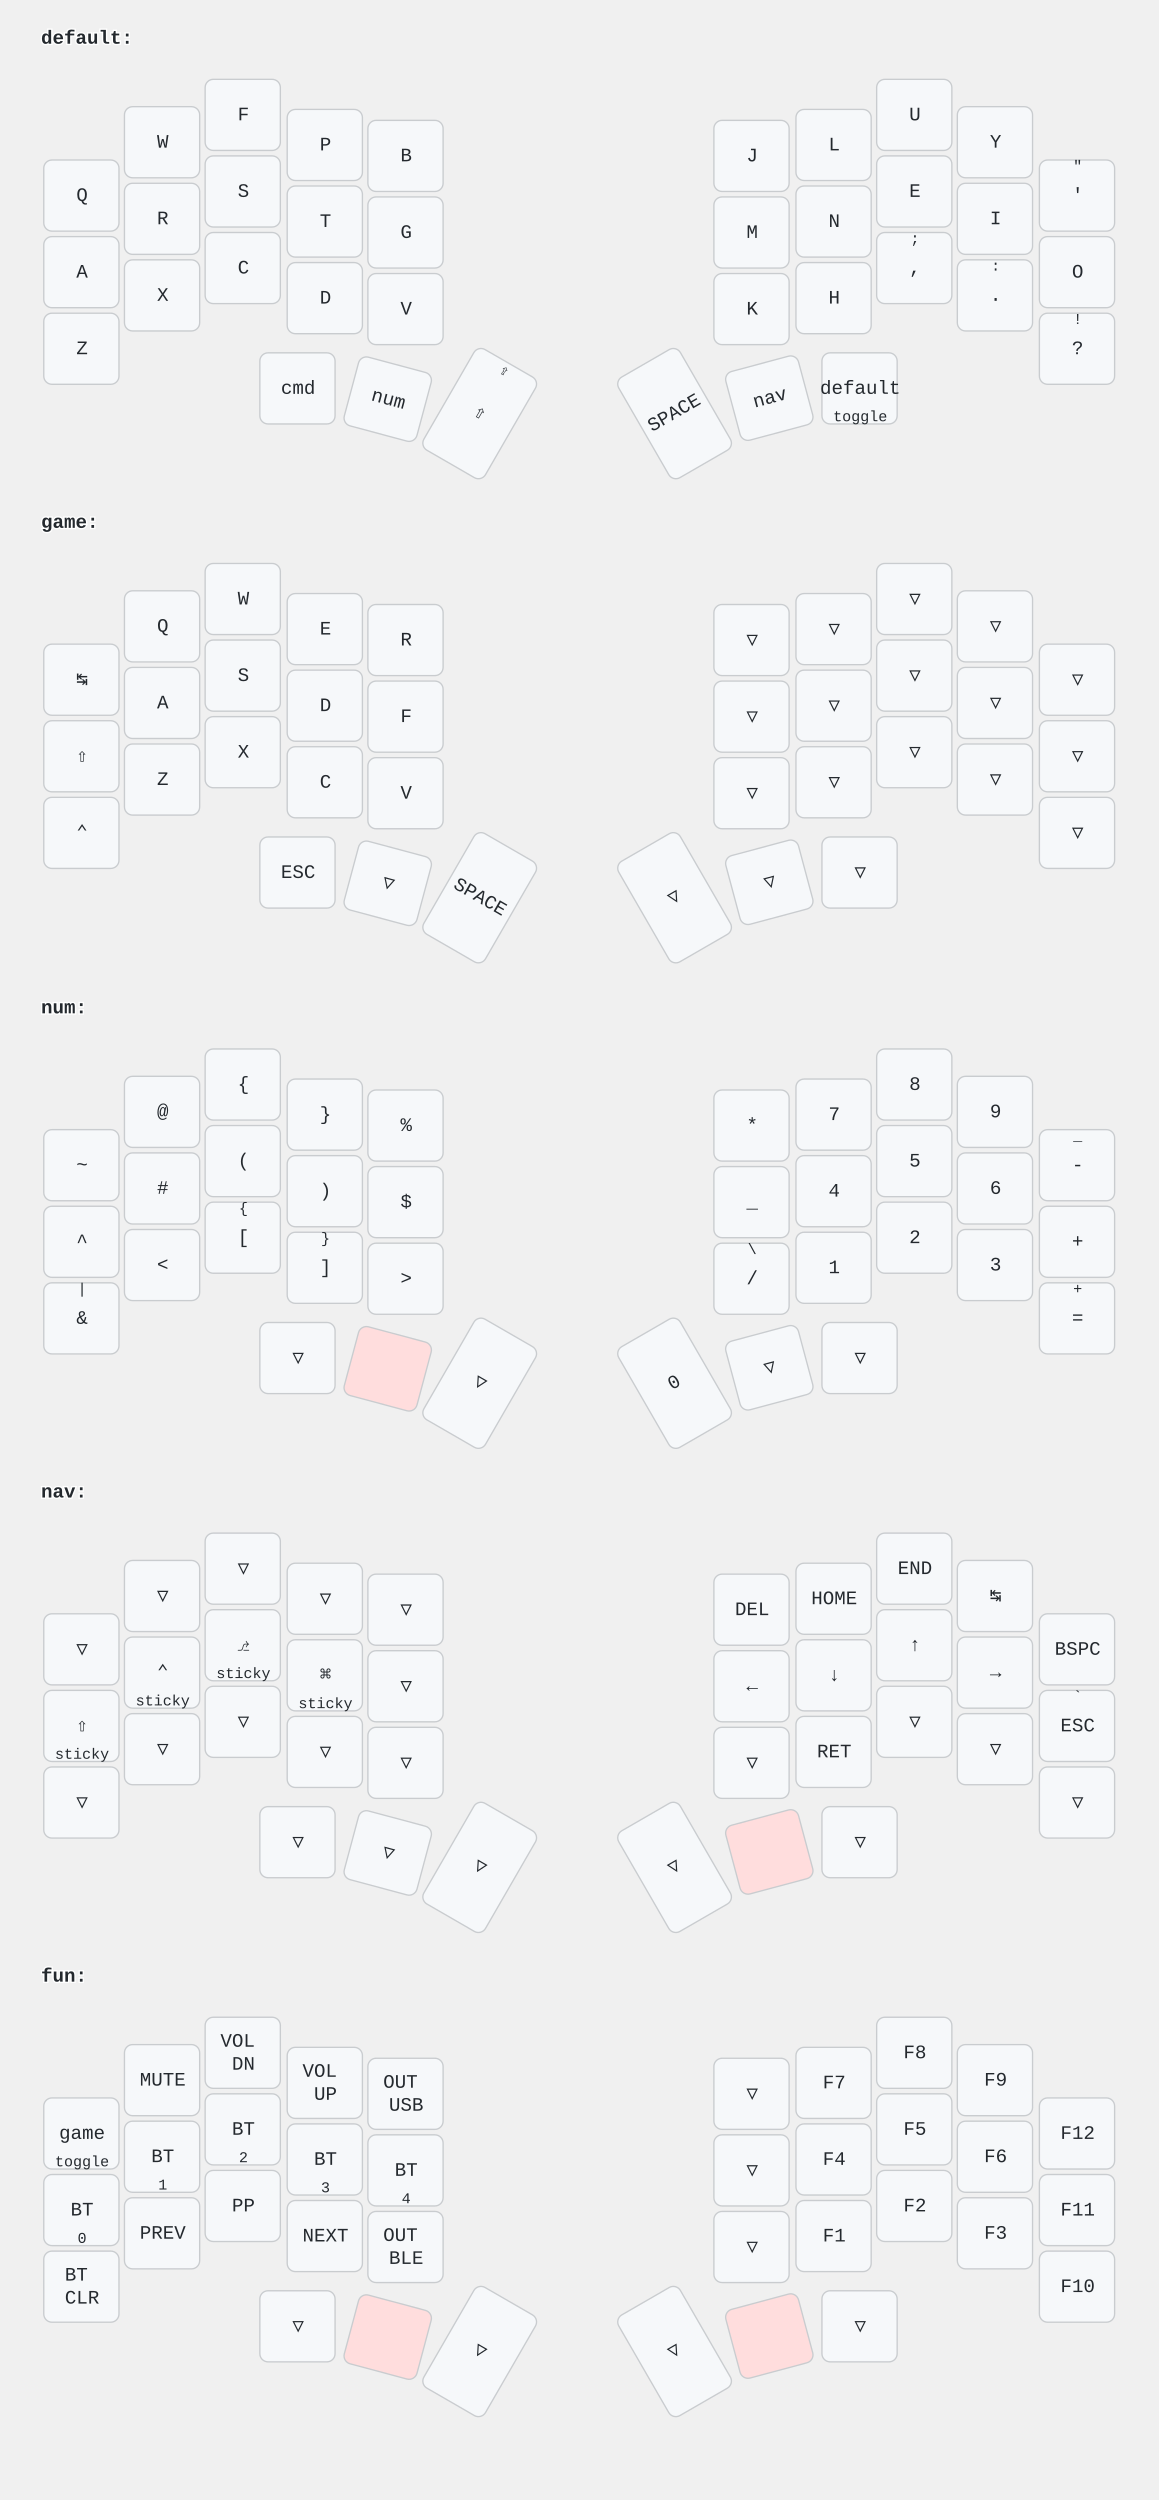
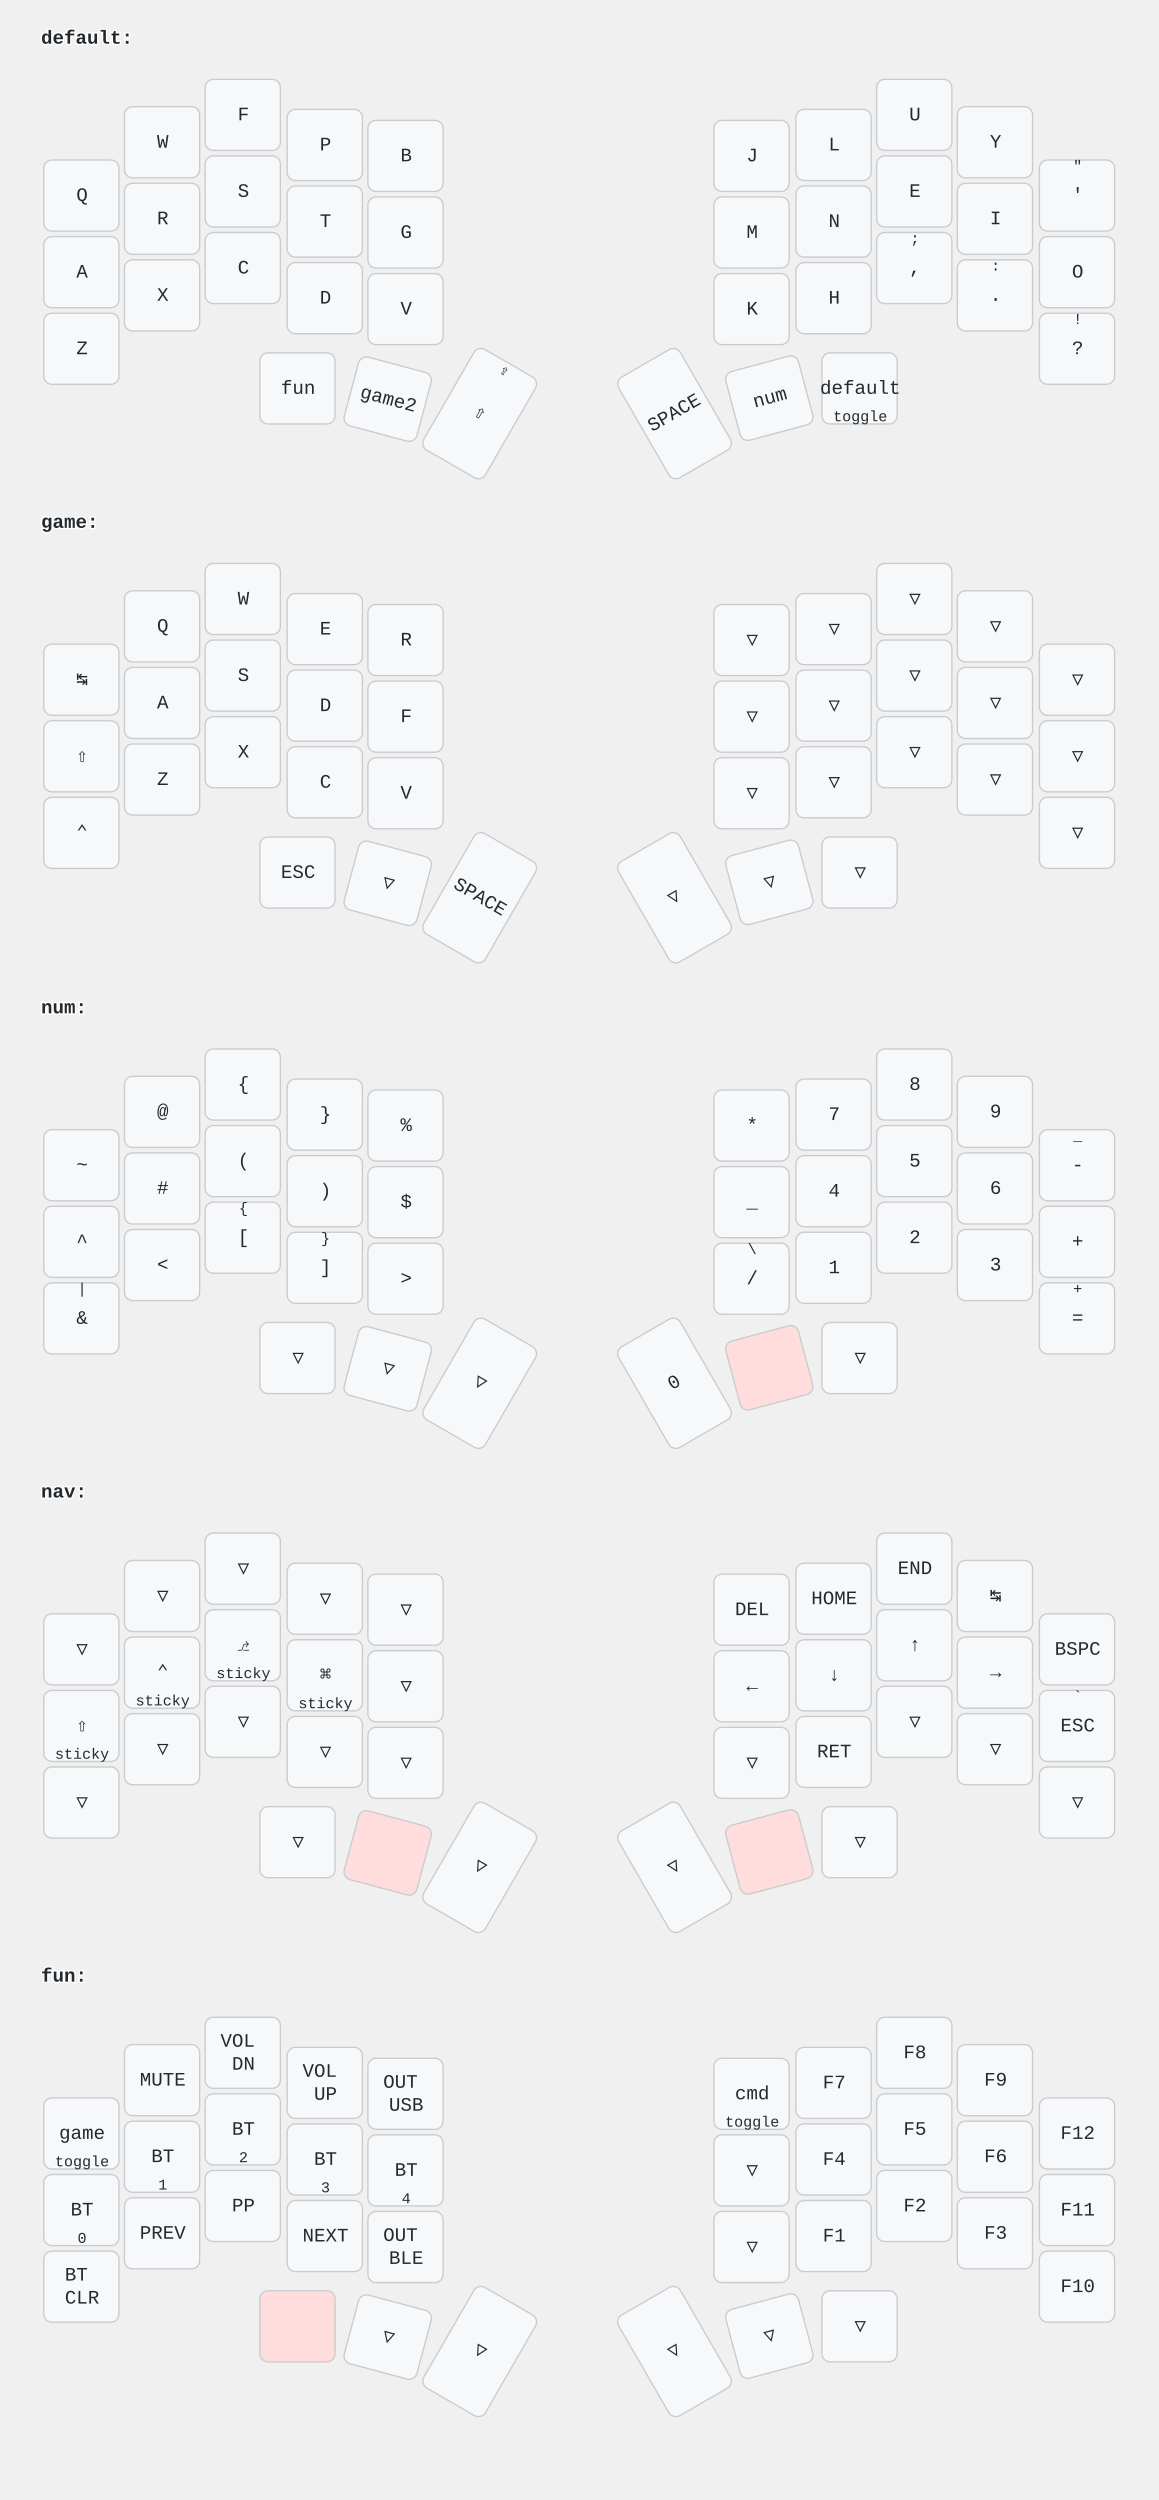
<svg xmlns="http://www.w3.org/2000/svg" width="847" height="1828" viewBox="0 0 847 1828" class="keymap">
  <style>/* font and background color specifications */
svg {
    font-family: SFMono-Regular,Consolas,Liberation Mono,Menlo,monospace;
    font-size: 14px;
    font-kerning: normal;
    text-rendering: optimizeLegibility;
    fill: #24292e;
}

/* default key styling */
rect {
    fill: #f6f8fa;
    stroke: #c9cccf;
    stroke-width: 1;
}

/* color accent for combo boxes */
rect.combo {
    fill: #cdf;
}

/* color accent for held keys */
rect.held, rect.combo.held {
    fill: #fdd;
}

/* color accent for ghost (optional) keys */
rect.ghost, rect.combo.ghost {
    fill: #ddd;
}

text {
    text-anchor: middle;
    dominant-baseline: middle;
}

/* styling for layer labels */
text.label {
    font-weight: bold;
    text-anchor: start;
    stroke: white;
    stroke-width: 2;
    paint-order: stroke;
}

/* styling for combo tap, and key hold/shifted label text */
text.combo, text.hold, text.shifted {
    font-size: 11px;
}

text.hold {
    text-anchor: middle;
    dominant-baseline: auto;
}

text.shifted {
    text-anchor: middle;
    dominant-baseline: hanging;
}

/* styling for hold/shifted label text in combo box */
text.combo.hold, text.combo.shifted {
    font-size: 8px;
}

/* styling for combo dendrons */
path {
    stroke-width: 1;
    stroke: gray;
    fill: none;
}
</style>
  <g transform="translate(30, 0)" class="layer-default">
    <text x="0" y="28" class="label" id="default">default:</text>
    <g transform="translate(0, 56)">
      <g transform="translate(30, 87)" class="key keypos-0">
        <rect rx="6" ry="6" x="-28" y="-26" width="55" height="52" class="key" />
        <text x="0" y="0" class="key tap">Q</text>
      </g>
      <g transform="translate(89, 48)" class="key keypos-1">
        <rect rx="6" ry="6" x="-28" y="-26" width="55" height="52" class="key" />
        <text x="0" y="0" class="key tap">W</text>
      </g>
      <g transform="translate(148, 28)" class="key keypos-2">
        <rect rx="6" ry="6" x="-28" y="-26" width="55" height="52" class="key" />
        <text x="0" y="0" class="key tap">F</text>
      </g>
      <g transform="translate(208, 50)" class="key keypos-3">
        <rect rx="6" ry="6" x="-28" y="-26" width="55" height="52" class="key" />
        <text x="0" y="0" class="key tap">P</text>
      </g>
      <g transform="translate(267, 58)" class="key keypos-4">
        <rect rx="6" ry="6" x="-28" y="-26" width="55" height="52" class="key" />
        <text x="0" y="0" class="key tap">B</text>
      </g>
      <g transform="translate(520, 58)" class="key keypos-5">
        <rect rx="6" ry="6" x="-28" y="-26" width="55" height="52" class="key" />
        <text x="0" y="0" class="key tap">J</text>
      </g>
      <g transform="translate(580, 50)" class="key keypos-6">
        <rect rx="6" ry="6" x="-28" y="-26" width="55" height="52" class="key" />
        <text x="0" y="0" class="key tap">L</text>
      </g>
      <g transform="translate(639, 28)" class="key keypos-7">
        <rect rx="6" ry="6" x="-28" y="-26" width="55" height="52" class="key" />
        <text x="0" y="0" class="key tap">U</text>
      </g>
      <g transform="translate(698, 48)" class="key keypos-8">
        <rect rx="6" ry="6" x="-28" y="-26" width="55" height="52" class="key" />
        <text x="0" y="0" class="key tap">Y</text>
      </g>
      <g transform="translate(758, 87)" class="key keypos-9">
        <rect rx="6" ry="6" x="-28" y="-26" width="55" height="52" class="key" />
        <text x="0" y="0" class="key tap">'</text>
        <text x="0" y="-24" class="key shifted">"</text>
      </g>
      <g transform="translate(30, 143)" class="key keypos-10">
        <rect rx="6" ry="6" x="-28" y="-26" width="55" height="52" class="key" />
        <text x="0" y="0" class="key tap">A</text>
      </g>
      <g transform="translate(89, 104)" class="key keypos-11">
        <rect rx="6" ry="6" x="-28" y="-26" width="55" height="52" class="key" />
        <text x="0" y="0" class="key tap">R</text>
      </g>
      <g transform="translate(148, 84)" class="key keypos-12">
        <rect rx="6" ry="6" x="-28" y="-26" width="55" height="52" class="key" />
        <text x="0" y="0" class="key tap">S</text>
      </g>
      <g transform="translate(208, 106)" class="key keypos-13">
        <rect rx="6" ry="6" x="-28" y="-26" width="55" height="52" class="key" />
        <text x="0" y="0" class="key tap">T</text>
      </g>
      <g transform="translate(267, 114)" class="key keypos-14">
        <rect rx="6" ry="6" x="-28" y="-26" width="55" height="52" class="key" />
        <text x="0" y="0" class="key tap">G</text>
      </g>
      <g transform="translate(520, 114)" class="key keypos-15">
        <rect rx="6" ry="6" x="-28" y="-26" width="55" height="52" class="key" />
        <text x="0" y="0" class="key tap">M</text>
      </g>
      <g transform="translate(580, 106)" class="key keypos-16">
        <rect rx="6" ry="6" x="-28" y="-26" width="55" height="52" class="key" />
        <text x="0" y="0" class="key tap">N</text>
      </g>
      <g transform="translate(639, 84)" class="key keypos-17">
        <rect rx="6" ry="6" x="-28" y="-26" width="55" height="52" class="key" />
        <text x="0" y="0" class="key tap">E</text>
      </g>
      <g transform="translate(698, 104)" class="key keypos-18">
        <rect rx="6" ry="6" x="-28" y="-26" width="55" height="52" class="key" />
        <text x="0" y="0" class="key tap">I</text>
      </g>
      <g transform="translate(758, 143)" class="key keypos-19">
        <rect rx="6" ry="6" x="-28" y="-26" width="55" height="52" class="key" />
        <text x="0" y="0" class="key tap">O</text>
      </g>
      <g transform="translate(30, 199)" class="key keypos-20">
        <rect rx="6" ry="6" x="-28" y="-26" width="55" height="52" class="key" />
        <text x="0" y="0" class="key tap">Z</text>
      </g>
      <g transform="translate(89, 160)" class="key keypos-21">
        <rect rx="6" ry="6" x="-28" y="-26" width="55" height="52" class="key" />
        <text x="0" y="0" class="key tap">X</text>
      </g>
      <g transform="translate(148, 140)" class="key keypos-22">
        <rect rx="6" ry="6" x="-28" y="-26" width="55" height="52" class="key" />
        <text x="0" y="0" class="key tap">C</text>
      </g>
      <g transform="translate(208, 162)" class="key keypos-23">
        <rect rx="6" ry="6" x="-28" y="-26" width="55" height="52" class="key" />
        <text x="0" y="0" class="key tap">D</text>
      </g>
      <g transform="translate(267, 170)" class="key keypos-24">
        <rect rx="6" ry="6" x="-28" y="-26" width="55" height="52" class="key" />
        <text x="0" y="0" class="key tap">V</text>
      </g>
      <g transform="translate(520, 170)" class="key keypos-25">
        <rect rx="6" ry="6" x="-28" y="-26" width="55" height="52" class="key" />
        <text x="0" y="0" class="key tap">K</text>
      </g>
      <g transform="translate(580, 162)" class="key keypos-26">
        <rect rx="6" ry="6" x="-28" y="-26" width="55" height="52" class="key" />
        <text x="0" y="0" class="key tap">H</text>
      </g>
      <g transform="translate(639, 140)" class="key keypos-27">
        <rect rx="6" ry="6" x="-28" y="-26" width="55" height="52" class="key" />
        <text x="0" y="0" class="key tap">,</text>
        <text x="0" y="-24" class="key shifted">;</text>
      </g>
      <g transform="translate(698, 160)" class="key keypos-28">
        <rect rx="6" ry="6" x="-28" y="-26" width="55" height="52" class="key" />
        <text x="0" y="0" class="key tap">.</text>
        <text x="0" y="-24" class="key shifted">:</text>
      </g>
      <g transform="translate(758, 199)" class="key keypos-29">
        <rect rx="6" ry="6" x="-28" y="-26" width="55" height="52" class="key" />
        <text x="0" y="0" class="key tap">?</text>
        <text x="0" y="-24" class="key shifted">!</text>
      </g>
      <g transform="translate(188, 228)" class="key keypos-30">
        <rect rx="6" ry="6" x="-28" y="-26" width="55" height="52" class="key" />
-         <text x="0" y="0" class="key tap">cmd</text>
+         <a href="#fun">
+           <text x="0" y="0" class="key tap layer-activator">fun</text>
+         </a>
      </g>
      <g transform="translate(254, 236) rotate(15.0)" class="key keypos-31">
        <rect rx="6" ry="6" x="-28" y="-26" width="55" height="52" class="key" />
-         <a href="#num">
-           <text x="0" y="0" class="key tap layer-activator">num</text>
-         </a>
+         <text x="0" y="0" class="key tap">game2</text>
      </g>
      <g transform="translate(321, 246) rotate(30.0)" class="key keypos-32">
        <rect rx="6" ry="6" x="-26" y="-42" width="52" height="85" class="key" />
        <text x="0" y="0" class="key tap">⇧</text>
        <text x="0" y="-40" class="key shifted">⇪</text>
      </g>
      <g transform="translate(463, 246) rotate(-30.0)" class="key keypos-33">
        <rect rx="6" ry="6" x="-26" y="-42" width="52" height="85" class="key" />
        <text x="0" y="0" class="key tap">SPACE</text>
      </g>
      <g transform="translate(533, 235) rotate(-15.0)" class="key keypos-34">
        <rect rx="6" ry="6" x="-28" y="-26" width="55" height="52" class="key" />
-         <a href="#nav">
-           <text x="0" y="0" class="key tap layer-activator">nav</text>
+         <a href="#num">
+           <text x="0" y="0" class="key tap layer-activator">num</text>
        </a>
      </g>
      <g transform="translate(599, 228)" class="key keypos-35">
        <rect rx="6" ry="6" x="-28" y="-26" width="55" height="52" class="key" />
        <a href="#default">
          <text x="0" y="0" class="key tap layer-activator">default</text>
        </a>
        <text x="0" y="24" class="key hold">toggle</text>
      </g>
    </g>
  </g>
  <g transform="translate(30, 354)" class="layer-game">
    <text x="0" y="28" class="label" id="game">game:</text>
    <g transform="translate(0, 56)">
      <g transform="translate(30, 87)" class="key keypos-0">
        <rect rx="6" ry="6" x="-28" y="-26" width="55" height="52" class="key" />
        <text x="0" y="0" class="key tap">↹</text>
      </g>
      <g transform="translate(89, 48)" class="key keypos-1">
        <rect rx="6" ry="6" x="-28" y="-26" width="55" height="52" class="key" />
        <text x="0" y="0" class="key tap">Q</text>
      </g>
      <g transform="translate(148, 28)" class="key keypos-2">
        <rect rx="6" ry="6" x="-28" y="-26" width="55" height="52" class="key" />
        <text x="0" y="0" class="key tap">W</text>
      </g>
      <g transform="translate(208, 50)" class="key keypos-3">
        <rect rx="6" ry="6" x="-28" y="-26" width="55" height="52" class="key" />
        <text x="0" y="0" class="key tap">E</text>
      </g>
      <g transform="translate(267, 58)" class="key keypos-4">
        <rect rx="6" ry="6" x="-28" y="-26" width="55" height="52" class="key" />
        <text x="0" y="0" class="key tap">R</text>
      </g>
      <g transform="translate(520, 58)" class="key trans keypos-5">
        <rect rx="6" ry="6" x="-28" y="-26" width="55" height="52" class="key trans" />
        <text x="0" y="0" class="key trans tap">▽</text>
      </g>
      <g transform="translate(580, 50)" class="key trans keypos-6">
        <rect rx="6" ry="6" x="-28" y="-26" width="55" height="52" class="key trans" />
        <text x="0" y="0" class="key trans tap">▽</text>
      </g>
      <g transform="translate(639, 28)" class="key trans keypos-7">
        <rect rx="6" ry="6" x="-28" y="-26" width="55" height="52" class="key trans" />
        <text x="0" y="0" class="key trans tap">▽</text>
      </g>
      <g transform="translate(698, 48)" class="key trans keypos-8">
        <rect rx="6" ry="6" x="-28" y="-26" width="55" height="52" class="key trans" />
        <text x="0" y="0" class="key trans tap">▽</text>
      </g>
      <g transform="translate(758, 87)" class="key trans keypos-9">
        <rect rx="6" ry="6" x="-28" y="-26" width="55" height="52" class="key trans" />
        <text x="0" y="0" class="key trans tap">▽</text>
      </g>
      <g transform="translate(30, 143)" class="key keypos-10">
        <rect rx="6" ry="6" x="-28" y="-26" width="55" height="52" class="key" />
        <text x="0" y="0" class="key tap">⇧</text>
      </g>
      <g transform="translate(89, 104)" class="key keypos-11">
        <rect rx="6" ry="6" x="-28" y="-26" width="55" height="52" class="key" />
        <text x="0" y="0" class="key tap">A</text>
      </g>
      <g transform="translate(148, 84)" class="key keypos-12">
        <rect rx="6" ry="6" x="-28" y="-26" width="55" height="52" class="key" />
        <text x="0" y="0" class="key tap">S</text>
      </g>
      <g transform="translate(208, 106)" class="key keypos-13">
        <rect rx="6" ry="6" x="-28" y="-26" width="55" height="52" class="key" />
        <text x="0" y="0" class="key tap">D</text>
      </g>
      <g transform="translate(267, 114)" class="key keypos-14">
        <rect rx="6" ry="6" x="-28" y="-26" width="55" height="52" class="key" />
        <text x="0" y="0" class="key tap">F</text>
      </g>
      <g transform="translate(520, 114)" class="key trans keypos-15">
        <rect rx="6" ry="6" x="-28" y="-26" width="55" height="52" class="key trans" />
        <text x="0" y="0" class="key trans tap">▽</text>
      </g>
      <g transform="translate(580, 106)" class="key trans keypos-16">
        <rect rx="6" ry="6" x="-28" y="-26" width="55" height="52" class="key trans" />
        <text x="0" y="0" class="key trans tap">▽</text>
      </g>
      <g transform="translate(639, 84)" class="key trans keypos-17">
        <rect rx="6" ry="6" x="-28" y="-26" width="55" height="52" class="key trans" />
        <text x="0" y="0" class="key trans tap">▽</text>
      </g>
      <g transform="translate(698, 104)" class="key trans keypos-18">
        <rect rx="6" ry="6" x="-28" y="-26" width="55" height="52" class="key trans" />
        <text x="0" y="0" class="key trans tap">▽</text>
      </g>
      <g transform="translate(758, 143)" class="key trans keypos-19">
        <rect rx="6" ry="6" x="-28" y="-26" width="55" height="52" class="key trans" />
        <text x="0" y="0" class="key trans tap">▽</text>
      </g>
      <g transform="translate(30, 199)" class="key keypos-20">
        <rect rx="6" ry="6" x="-28" y="-26" width="55" height="52" class="key" />
        <text x="0" y="0" class="key tap">⌃</text>
      </g>
      <g transform="translate(89, 160)" class="key keypos-21">
        <rect rx="6" ry="6" x="-28" y="-26" width="55" height="52" class="key" />
        <text x="0" y="0" class="key tap">Z</text>
      </g>
      <g transform="translate(148, 140)" class="key keypos-22">
        <rect rx="6" ry="6" x="-28" y="-26" width="55" height="52" class="key" />
        <text x="0" y="0" class="key tap">X</text>
      </g>
      <g transform="translate(208, 162)" class="key keypos-23">
        <rect rx="6" ry="6" x="-28" y="-26" width="55" height="52" class="key" />
        <text x="0" y="0" class="key tap">C</text>
      </g>
      <g transform="translate(267, 170)" class="key keypos-24">
        <rect rx="6" ry="6" x="-28" y="-26" width="55" height="52" class="key" />
        <text x="0" y="0" class="key tap">V</text>
      </g>
      <g transform="translate(520, 170)" class="key trans keypos-25">
        <rect rx="6" ry="6" x="-28" y="-26" width="55" height="52" class="key trans" />
        <text x="0" y="0" class="key trans tap">▽</text>
      </g>
      <g transform="translate(580, 162)" class="key trans keypos-26">
        <rect rx="6" ry="6" x="-28" y="-26" width="55" height="52" class="key trans" />
        <text x="0" y="0" class="key trans tap">▽</text>
      </g>
      <g transform="translate(639, 140)" class="key trans keypos-27">
        <rect rx="6" ry="6" x="-28" y="-26" width="55" height="52" class="key trans" />
        <text x="0" y="0" class="key trans tap">▽</text>
      </g>
      <g transform="translate(698, 160)" class="key trans keypos-28">
        <rect rx="6" ry="6" x="-28" y="-26" width="55" height="52" class="key trans" />
        <text x="0" y="0" class="key trans tap">▽</text>
      </g>
      <g transform="translate(758, 199)" class="key trans keypos-29">
        <rect rx="6" ry="6" x="-28" y="-26" width="55" height="52" class="key trans" />
        <text x="0" y="0" class="key trans tap">▽</text>
      </g>
      <g transform="translate(188, 228)" class="key keypos-30">
        <rect rx="6" ry="6" x="-28" y="-26" width="55" height="52" class="key" />
        <text x="0" y="0" class="key tap">ESC</text>
      </g>
      <g transform="translate(254, 236) rotate(15.0)" class="key trans keypos-31">
        <rect rx="6" ry="6" x="-28" y="-26" width="55" height="52" class="key trans" />
        <text x="0" y="0" class="key trans tap">▽</text>
      </g>
      <g transform="translate(321, 246) rotate(30.0)" class="key keypos-32">
        <rect rx="6" ry="6" x="-26" y="-42" width="52" height="85" class="key" />
        <text x="0" y="0" class="key tap">SPACE</text>
      </g>
      <g transform="translate(463, 246) rotate(-30.0)" class="key trans keypos-33">
        <rect rx="6" ry="6" x="-26" y="-42" width="52" height="85" class="key trans" />
        <text x="0" y="0" class="key trans tap">▽</text>
      </g>
      <g transform="translate(533, 235) rotate(-15.0)" class="key trans keypos-34">
        <rect rx="6" ry="6" x="-28" y="-26" width="55" height="52" class="key trans" />
        <text x="0" y="0" class="key trans tap">▽</text>
      </g>
      <g transform="translate(599, 228)" class="key trans keypos-35">
        <rect rx="6" ry="6" x="-28" y="-26" width="55" height="52" class="key trans" />
        <text x="0" y="0" class="key trans tap">▽</text>
      </g>
    </g>
  </g>
  <g transform="translate(30, 709)" class="layer-num">
    <text x="0" y="28" class="label" id="num">num:</text>
    <g transform="translate(0, 56)">
      <g transform="translate(30, 87)" class="key keypos-0">
        <rect rx="6" ry="6" x="-28" y="-26" width="55" height="52" class="key" />
        <text x="0" y="0" class="key tap">~</text>
      </g>
      <g transform="translate(89, 48)" class="key keypos-1">
        <rect rx="6" ry="6" x="-28" y="-26" width="55" height="52" class="key" />
        <text x="0" y="0" class="key tap">@</text>
      </g>
      <g transform="translate(148, 28)" class="key keypos-2">
        <rect rx="6" ry="6" x="-28" y="-26" width="55" height="52" class="key" />
        <text x="0" y="0" class="key tap">{</text>
      </g>
      <g transform="translate(208, 50)" class="key keypos-3">
        <rect rx="6" ry="6" x="-28" y="-26" width="55" height="52" class="key" />
        <text x="0" y="0" class="key tap">}</text>
      </g>
      <g transform="translate(267, 58)" class="key keypos-4">
        <rect rx="6" ry="6" x="-28" y="-26" width="55" height="52" class="key" />
        <text x="0" y="0" class="key tap">%</text>
      </g>
      <g transform="translate(520, 58)" class="key keypos-5">
        <rect rx="6" ry="6" x="-28" y="-26" width="55" height="52" class="key" />
        <text x="0" y="0" class="key tap">*</text>
      </g>
      <g transform="translate(580, 50)" class="key keypos-6">
        <rect rx="6" ry="6" x="-28" y="-26" width="55" height="52" class="key" />
        <text x="0" y="0" class="key tap">7</text>
      </g>
      <g transform="translate(639, 28)" class="key keypos-7">
        <rect rx="6" ry="6" x="-28" y="-26" width="55" height="52" class="key" />
        <text x="0" y="0" class="key tap">8</text>
      </g>
      <g transform="translate(698, 48)" class="key keypos-8">
        <rect rx="6" ry="6" x="-28" y="-26" width="55" height="52" class="key" />
        <text x="0" y="0" class="key tap">9</text>
      </g>
      <g transform="translate(758, 87)" class="key keypos-9">
        <rect rx="6" ry="6" x="-28" y="-26" width="55" height="52" class="key" />
        <text x="0" y="0" class="key tap">-</text>
        <text x="0" y="-24" class="key shifted">_</text>
      </g>
      <g transform="translate(30, 143)" class="key keypos-10">
        <rect rx="6" ry="6" x="-28" y="-26" width="55" height="52" class="key" />
        <text x="0" y="0" class="key tap">^</text>
      </g>
      <g transform="translate(89, 104)" class="key keypos-11">
        <rect rx="6" ry="6" x="-28" y="-26" width="55" height="52" class="key" />
        <text x="0" y="0" class="key tap">#</text>
      </g>
      <g transform="translate(148, 84)" class="key keypos-12">
        <rect rx="6" ry="6" x="-28" y="-26" width="55" height="52" class="key" />
        <text x="0" y="0" class="key tap">(</text>
      </g>
      <g transform="translate(208, 106)" class="key keypos-13">
        <rect rx="6" ry="6" x="-28" y="-26" width="55" height="52" class="key" />
        <text x="0" y="0" class="key tap">)</text>
      </g>
      <g transform="translate(267, 114)" class="key keypos-14">
        <rect rx="6" ry="6" x="-28" y="-26" width="55" height="52" class="key" />
        <text x="0" y="0" class="key tap">$</text>
      </g>
      <g transform="translate(520, 114)" class="key keypos-15">
        <rect rx="6" ry="6" x="-28" y="-26" width="55" height="52" class="key" />
        <text x="0" y="0" class="key tap">_</text>
      </g>
      <g transform="translate(580, 106)" class="key keypos-16">
        <rect rx="6" ry="6" x="-28" y="-26" width="55" height="52" class="key" />
        <text x="0" y="0" class="key tap">4</text>
      </g>
      <g transform="translate(639, 84)" class="key keypos-17">
        <rect rx="6" ry="6" x="-28" y="-26" width="55" height="52" class="key" />
        <text x="0" y="0" class="key tap">5</text>
      </g>
      <g transform="translate(698, 104)" class="key keypos-18">
        <rect rx="6" ry="6" x="-28" y="-26" width="55" height="52" class="key" />
        <text x="0" y="0" class="key tap">6</text>
      </g>
      <g transform="translate(758, 143)" class="key keypos-19">
        <rect rx="6" ry="6" x="-28" y="-26" width="55" height="52" class="key" />
        <text x="0" y="0" class="key tap">+</text>
      </g>
      <g transform="translate(30, 199)" class="key keypos-20">
        <rect rx="6" ry="6" x="-28" y="-26" width="55" height="52" class="key" />
        <text x="0" y="0" class="key tap">&amp;</text>
        <text x="0" y="-24" class="key shifted">|</text>
      </g>
      <g transform="translate(89, 160)" class="key keypos-21">
        <rect rx="6" ry="6" x="-28" y="-26" width="55" height="52" class="key" />
        <text x="0" y="0" class="key tap">&lt;</text>
      </g>
      <g transform="translate(148, 140)" class="key keypos-22">
        <rect rx="6" ry="6" x="-28" y="-26" width="55" height="52" class="key" />
        <text x="0" y="0" class="key tap">[</text>
        <text x="0" y="-24" class="key shifted">{</text>
      </g>
      <g transform="translate(208, 162)" class="key keypos-23">
        <rect rx="6" ry="6" x="-28" y="-26" width="55" height="52" class="key" />
        <text x="0" y="0" class="key tap">]</text>
        <text x="0" y="-24" class="key shifted">}</text>
      </g>
      <g transform="translate(267, 170)" class="key keypos-24">
        <rect rx="6" ry="6" x="-28" y="-26" width="55" height="52" class="key" />
        <text x="0" y="0" class="key tap">&gt;</text>
      </g>
      <g transform="translate(520, 170)" class="key keypos-25">
        <rect rx="6" ry="6" x="-28" y="-26" width="55" height="52" class="key" />
        <text x="0" y="0" class="key tap">/</text>
        <text x="0" y="-24" class="key shifted">\</text>
      </g>
      <g transform="translate(580, 162)" class="key keypos-26">
        <rect rx="6" ry="6" x="-28" y="-26" width="55" height="52" class="key" />
        <text x="0" y="0" class="key tap">1</text>
      </g>
      <g transform="translate(639, 140)" class="key keypos-27">
        <rect rx="6" ry="6" x="-28" y="-26" width="55" height="52" class="key" />
        <text x="0" y="0" class="key tap">2</text>
      </g>
      <g transform="translate(698, 160)" class="key keypos-28">
        <rect rx="6" ry="6" x="-28" y="-26" width="55" height="52" class="key" />
        <text x="0" y="0" class="key tap">3</text>
      </g>
      <g transform="translate(758, 199)" class="key keypos-29">
        <rect rx="6" ry="6" x="-28" y="-26" width="55" height="52" class="key" />
        <text x="0" y="0" class="key tap">=</text>
        <text x="0" y="-24" class="key shifted">+</text>
      </g>
      <g transform="translate(188, 228)" class="key trans keypos-30">
        <rect rx="6" ry="6" x="-28" y="-26" width="55" height="52" class="key trans" />
        <text x="0" y="0" class="key trans tap">▽</text>
      </g>
-       <g transform="translate(254, 236) rotate(15.0)" class="key held keypos-31">
-         <rect rx="6" ry="6" x="-28" y="-26" width="55" height="52" class="key held" />
+       <g transform="translate(254, 236) rotate(15.0)" class="key trans keypos-31">
+         <rect rx="6" ry="6" x="-28" y="-26" width="55" height="52" class="key trans" />
+         <text x="0" y="0" class="key trans tap">▽</text>
      </g>
      <g transform="translate(321, 246) rotate(30.0)" class="key trans keypos-32">
        <rect rx="6" ry="6" x="-26" y="-42" width="52" height="85" class="key trans" />
        <text x="0" y="0" class="key trans tap">▽</text>
      </g>
      <g transform="translate(463, 246) rotate(-30.0)" class="key keypos-33">
        <rect rx="6" ry="6" x="-26" y="-42" width="52" height="85" class="key" />
        <text x="0" y="0" class="key tap">0</text>
      </g>
-       <g transform="translate(533, 235) rotate(-15.0)" class="key trans keypos-34">
-         <rect rx="6" ry="6" x="-28" y="-26" width="55" height="52" class="key trans" />
-         <text x="0" y="0" class="key trans tap">▽</text>
+       <g transform="translate(533, 235) rotate(-15.0)" class="key held keypos-34">
+         <rect rx="6" ry="6" x="-28" y="-26" width="55" height="52" class="key held" />
      </g>
      <g transform="translate(599, 228)" class="key trans keypos-35">
        <rect rx="6" ry="6" x="-28" y="-26" width="55" height="52" class="key trans" />
        <text x="0" y="0" class="key trans tap">▽</text>
      </g>
    </g>
  </g>
  <g transform="translate(30, 1063)" class="layer-nav">
    <text x="0" y="28" class="label" id="nav">nav:</text>
    <g transform="translate(0, 56)">
      <g transform="translate(30, 87)" class="key trans keypos-0">
        <rect rx="6" ry="6" x="-28" y="-26" width="55" height="52" class="key trans" />
        <text x="0" y="0" class="key trans tap">▽</text>
      </g>
      <g transform="translate(89, 48)" class="key trans keypos-1">
        <rect rx="6" ry="6" x="-28" y="-26" width="55" height="52" class="key trans" />
        <text x="0" y="0" class="key trans tap">▽</text>
      </g>
      <g transform="translate(148, 28)" class="key trans keypos-2">
        <rect rx="6" ry="6" x="-28" y="-26" width="55" height="52" class="key trans" />
        <text x="0" y="0" class="key trans tap">▽</text>
      </g>
      <g transform="translate(208, 50)" class="key trans keypos-3">
        <rect rx="6" ry="6" x="-28" y="-26" width="55" height="52" class="key trans" />
        <text x="0" y="0" class="key trans tap">▽</text>
      </g>
      <g transform="translate(267, 58)" class="key trans keypos-4">
        <rect rx="6" ry="6" x="-28" y="-26" width="55" height="52" class="key trans" />
        <text x="0" y="0" class="key trans tap">▽</text>
      </g>
      <g transform="translate(520, 58)" class="key keypos-5">
        <rect rx="6" ry="6" x="-28" y="-26" width="55" height="52" class="key" />
        <text x="0" y="0" class="key tap">DEL</text>
      </g>
      <g transform="translate(580, 50)" class="key keypos-6">
        <rect rx="6" ry="6" x="-28" y="-26" width="55" height="52" class="key" />
        <text x="0" y="0" class="key tap">HOME</text>
      </g>
      <g transform="translate(639, 28)" class="key keypos-7">
        <rect rx="6" ry="6" x="-28" y="-26" width="55" height="52" class="key" />
        <text x="0" y="0" class="key tap">END</text>
      </g>
      <g transform="translate(698, 48)" class="key keypos-8">
        <rect rx="6" ry="6" x="-28" y="-26" width="55" height="52" class="key" />
        <text x="0" y="0" class="key tap">↹</text>
      </g>
      <g transform="translate(758, 87)" class="key keypos-9">
        <rect rx="6" ry="6" x="-28" y="-26" width="55" height="52" class="key" />
        <text x="0" y="0" class="key tap">BSPC</text>
      </g>
      <g transform="translate(30, 143)" class="key keypos-10">
        <rect rx="6" ry="6" x="-28" y="-26" width="55" height="52" class="key" />
        <text x="0" y="0" class="key tap">⇧</text>
        <text x="0" y="24" class="key hold">sticky</text>
      </g>
      <g transform="translate(89, 104)" class="key keypos-11">
        <rect rx="6" ry="6" x="-28" y="-26" width="55" height="52" class="key" />
        <text x="0" y="0" class="key tap">⌃</text>
        <text x="0" y="24" class="key hold">sticky</text>
      </g>
      <g transform="translate(148, 84)" class="key keypos-12">
        <rect rx="6" ry="6" x="-28" y="-26" width="55" height="52" class="key" />
        <text x="0" y="0" class="key tap">⎇</text>
        <text x="0" y="24" class="key hold">sticky</text>
      </g>
      <g transform="translate(208, 106)" class="key keypos-13">
        <rect rx="6" ry="6" x="-28" y="-26" width="55" height="52" class="key" />
        <text x="0" y="0" class="key tap">⌘</text>
        <text x="0" y="24" class="key hold">sticky</text>
      </g>
      <g transform="translate(267, 114)" class="key trans keypos-14">
        <rect rx="6" ry="6" x="-28" y="-26" width="55" height="52" class="key trans" />
        <text x="0" y="0" class="key trans tap">▽</text>
      </g>
      <g transform="translate(520, 114)" class="key keypos-15">
        <rect rx="6" ry="6" x="-28" y="-26" width="55" height="52" class="key" />
        <text x="0" y="0" class="key tap">←</text>
      </g>
      <g transform="translate(580, 106)" class="key keypos-16">
        <rect rx="6" ry="6" x="-28" y="-26" width="55" height="52" class="key" />
        <text x="0" y="0" class="key tap">↓</text>
      </g>
      <g transform="translate(639, 84)" class="key keypos-17">
        <rect rx="6" ry="6" x="-28" y="-26" width="55" height="52" class="key" />
        <text x="0" y="0" class="key tap">↑</text>
      </g>
      <g transform="translate(698, 104)" class="key keypos-18">
        <rect rx="6" ry="6" x="-28" y="-26" width="55" height="52" class="key" />
        <text x="0" y="0" class="key tap">→</text>
      </g>
      <g transform="translate(758, 143)" class="key keypos-19">
        <rect rx="6" ry="6" x="-28" y="-26" width="55" height="52" class="key" />
        <text x="0" y="0" class="key tap">ESC</text>
        <text x="0" y="-24" class="key shifted">`</text>
      </g>
      <g transform="translate(30, 199)" class="key trans keypos-20">
        <rect rx="6" ry="6" x="-28" y="-26" width="55" height="52" class="key trans" />
        <text x="0" y="0" class="key trans tap">▽</text>
      </g>
      <g transform="translate(89, 160)" class="key trans keypos-21">
        <rect rx="6" ry="6" x="-28" y="-26" width="55" height="52" class="key trans" />
        <text x="0" y="0" class="key trans tap">▽</text>
      </g>
      <g transform="translate(148, 140)" class="key trans keypos-22">
        <rect rx="6" ry="6" x="-28" y="-26" width="55" height="52" class="key trans" />
        <text x="0" y="0" class="key trans tap">▽</text>
      </g>
      <g transform="translate(208, 162)" class="key trans keypos-23">
        <rect rx="6" ry="6" x="-28" y="-26" width="55" height="52" class="key trans" />
        <text x="0" y="0" class="key trans tap">▽</text>
      </g>
      <g transform="translate(267, 170)" class="key trans keypos-24">
        <rect rx="6" ry="6" x="-28" y="-26" width="55" height="52" class="key trans" />
        <text x="0" y="0" class="key trans tap">▽</text>
      </g>
      <g transform="translate(520, 170)" class="key trans keypos-25">
        <rect rx="6" ry="6" x="-28" y="-26" width="55" height="52" class="key trans" />
        <text x="0" y="0" class="key trans tap">▽</text>
      </g>
      <g transform="translate(580, 162)" class="key keypos-26">
        <rect rx="6" ry="6" x="-28" y="-26" width="55" height="52" class="key" />
        <text x="0" y="0" class="key tap">RET</text>
      </g>
      <g transform="translate(639, 140)" class="key trans keypos-27">
        <rect rx="6" ry="6" x="-28" y="-26" width="55" height="52" class="key trans" />
        <text x="0" y="0" class="key trans tap">▽</text>
      </g>
      <g transform="translate(698, 160)" class="key trans keypos-28">
        <rect rx="6" ry="6" x="-28" y="-26" width="55" height="52" class="key trans" />
        <text x="0" y="0" class="key trans tap">▽</text>
      </g>
      <g transform="translate(758, 199)" class="key trans keypos-29">
        <rect rx="6" ry="6" x="-28" y="-26" width="55" height="52" class="key trans" />
        <text x="0" y="0" class="key trans tap">▽</text>
      </g>
      <g transform="translate(188, 228)" class="key trans keypos-30">
        <rect rx="6" ry="6" x="-28" y="-26" width="55" height="52" class="key trans" />
        <text x="0" y="0" class="key trans tap">▽</text>
      </g>
-       <g transform="translate(254, 236) rotate(15.0)" class="key trans keypos-31">
-         <rect rx="6" ry="6" x="-28" y="-26" width="55" height="52" class="key trans" />
-         <text x="0" y="0" class="key trans tap">▽</text>
+       <g transform="translate(254, 236) rotate(15.0)" class="key held keypos-31">
+         <rect rx="6" ry="6" x="-28" y="-26" width="55" height="52" class="key held" />
      </g>
      <g transform="translate(321, 246) rotate(30.0)" class="key trans keypos-32">
        <rect rx="6" ry="6" x="-26" y="-42" width="52" height="85" class="key trans" />
        <text x="0" y="0" class="key trans tap">▽</text>
      </g>
      <g transform="translate(463, 246) rotate(-30.0)" class="key trans keypos-33">
        <rect rx="6" ry="6" x="-26" y="-42" width="52" height="85" class="key trans" />
        <text x="0" y="0" class="key trans tap">▽</text>
      </g>
      <g transform="translate(533, 235) rotate(-15.0)" class="key held keypos-34">
        <rect rx="6" ry="6" x="-28" y="-26" width="55" height="52" class="key held" />
      </g>
      <g transform="translate(599, 228)" class="key trans keypos-35">
        <rect rx="6" ry="6" x="-28" y="-26" width="55" height="52" class="key trans" />
        <text x="0" y="0" class="key trans tap">▽</text>
      </g>
    </g>
  </g>
  <g transform="translate(30, 1417)" class="layer-fun">
    <text x="0" y="28" class="label" id="fun">fun:</text>
    <g transform="translate(0, 56)">
      <g transform="translate(30, 87)" class="key keypos-0">
        <rect rx="6" ry="6" x="-28" y="-26" width="55" height="52" class="key" />
        <a href="#game">
          <text x="0" y="0" class="key tap layer-activator">game</text>
        </a>
        <text x="0" y="24" class="key hold">toggle</text>
      </g>
      <g transform="translate(89, 48)" class="key keypos-1">
        <rect rx="6" ry="6" x="-28" y="-26" width="55" height="52" class="key" />
        <text x="0" y="0" class="key tap">MUTE</text>
      </g>
      <g transform="translate(148, 28)" class="key keypos-2">
        <rect rx="6" ry="6" x="-28" y="-26" width="55" height="52" class="key" />
        <text x="0" y="0" class="key tap">
          <tspan x="0" dy="-0.6em">VOL</tspan>
          <tspan x="0" dy="1.2em">DN</tspan>
        </text>
      </g>
      <g transform="translate(208, 50)" class="key keypos-3">
        <rect rx="6" ry="6" x="-28" y="-26" width="55" height="52" class="key" />
        <text x="0" y="0" class="key tap">
          <tspan x="0" dy="-0.6em">VOL</tspan>
          <tspan x="0" dy="1.2em">UP</tspan>
        </text>
      </g>
      <g transform="translate(267, 58)" class="key keypos-4">
        <rect rx="6" ry="6" x="-28" y="-26" width="55" height="52" class="key" />
        <text x="0" y="0" class="key tap">
          <tspan x="0" dy="-0.6em">OUT</tspan>
          <tspan x="0" dy="1.2em">USB</tspan>
        </text>
      </g>
-       <g transform="translate(520, 58)" class="key trans keypos-5">
-         <rect rx="6" ry="6" x="-28" y="-26" width="55" height="52" class="key trans" />
-         <text x="0" y="0" class="key trans tap">▽</text>
+       <g transform="translate(520, 58)" class="key keypos-5">
+         <rect rx="6" ry="6" x="-28" y="-26" width="55" height="52" class="key" />
+         <text x="0" y="0" class="key tap">cmd</text>
+         <text x="0" y="24" class="key hold">toggle</text>
      </g>
      <g transform="translate(580, 50)" class="key keypos-6">
        <rect rx="6" ry="6" x="-28" y="-26" width="55" height="52" class="key" />
        <text x="0" y="0" class="key tap">F7</text>
      </g>
      <g transform="translate(639, 28)" class="key keypos-7">
        <rect rx="6" ry="6" x="-28" y="-26" width="55" height="52" class="key" />
        <text x="0" y="0" class="key tap">F8</text>
      </g>
      <g transform="translate(698, 48)" class="key keypos-8">
        <rect rx="6" ry="6" x="-28" y="-26" width="55" height="52" class="key" />
        <text x="0" y="0" class="key tap">F9</text>
      </g>
      <g transform="translate(758, 87)" class="key keypos-9">
        <rect rx="6" ry="6" x="-28" y="-26" width="55" height="52" class="key" />
        <text x="0" y="0" class="key tap">F12</text>
      </g>
      <g transform="translate(30, 143)" class="key keypos-10">
        <rect rx="6" ry="6" x="-28" y="-26" width="55" height="52" class="key" />
        <text x="0" y="0" class="key tap">BT</text>
        <text x="0" y="24" class="key hold">0</text>
      </g>
      <g transform="translate(89, 104)" class="key keypos-11">
        <rect rx="6" ry="6" x="-28" y="-26" width="55" height="52" class="key" />
        <text x="0" y="0" class="key tap">BT</text>
        <text x="0" y="24" class="key hold">1</text>
      </g>
      <g transform="translate(148, 84)" class="key keypos-12">
        <rect rx="6" ry="6" x="-28" y="-26" width="55" height="52" class="key" />
        <text x="0" y="0" class="key tap">BT</text>
        <text x="0" y="24" class="key hold">2</text>
      </g>
      <g transform="translate(208, 106)" class="key keypos-13">
        <rect rx="6" ry="6" x="-28" y="-26" width="55" height="52" class="key" />
        <text x="0" y="0" class="key tap">BT</text>
        <text x="0" y="24" class="key hold">3</text>
      </g>
      <g transform="translate(267, 114)" class="key keypos-14">
        <rect rx="6" ry="6" x="-28" y="-26" width="55" height="52" class="key" />
        <text x="0" y="0" class="key tap">BT</text>
        <text x="0" y="24" class="key hold">4</text>
      </g>
      <g transform="translate(520, 114)" class="key trans keypos-15">
        <rect rx="6" ry="6" x="-28" y="-26" width="55" height="52" class="key trans" />
        <text x="0" y="0" class="key trans tap">▽</text>
      </g>
      <g transform="translate(580, 106)" class="key keypos-16">
        <rect rx="6" ry="6" x="-28" y="-26" width="55" height="52" class="key" />
        <text x="0" y="0" class="key tap">F4</text>
      </g>
      <g transform="translate(639, 84)" class="key keypos-17">
        <rect rx="6" ry="6" x="-28" y="-26" width="55" height="52" class="key" />
        <text x="0" y="0" class="key tap">F5</text>
      </g>
      <g transform="translate(698, 104)" class="key keypos-18">
        <rect rx="6" ry="6" x="-28" y="-26" width="55" height="52" class="key" />
        <text x="0" y="0" class="key tap">F6</text>
      </g>
      <g transform="translate(758, 143)" class="key keypos-19">
        <rect rx="6" ry="6" x="-28" y="-26" width="55" height="52" class="key" />
        <text x="0" y="0" class="key tap">F11</text>
      </g>
      <g transform="translate(30, 199)" class="key keypos-20">
        <rect rx="6" ry="6" x="-28" y="-26" width="55" height="52" class="key" />
        <text x="0" y="0" class="key tap">
          <tspan x="0" dy="-0.6em">BT</tspan>
          <tspan x="0" dy="1.2em">CLR</tspan>
        </text>
      </g>
      <g transform="translate(89, 160)" class="key keypos-21">
        <rect rx="6" ry="6" x="-28" y="-26" width="55" height="52" class="key" />
        <text x="0" y="0" class="key tap">PREV</text>
      </g>
      <g transform="translate(148, 140)" class="key keypos-22">
        <rect rx="6" ry="6" x="-28" y="-26" width="55" height="52" class="key" />
        <text x="0" y="0" class="key tap">PP</text>
      </g>
      <g transform="translate(208, 162)" class="key keypos-23">
        <rect rx="6" ry="6" x="-28" y="-26" width="55" height="52" class="key" />
        <text x="0" y="0" class="key tap">NEXT</text>
      </g>
      <g transform="translate(267, 170)" class="key keypos-24">
        <rect rx="6" ry="6" x="-28" y="-26" width="55" height="52" class="key" />
        <text x="0" y="0" class="key tap">
          <tspan x="0" dy="-0.6em">OUT</tspan>
          <tspan x="0" dy="1.2em">BLE</tspan>
        </text>
      </g>
      <g transform="translate(520, 170)" class="key trans keypos-25">
        <rect rx="6" ry="6" x="-28" y="-26" width="55" height="52" class="key trans" />
        <text x="0" y="0" class="key trans tap">▽</text>
      </g>
      <g transform="translate(580, 162)" class="key keypos-26">
        <rect rx="6" ry="6" x="-28" y="-26" width="55" height="52" class="key" />
        <text x="0" y="0" class="key tap">F1</text>
      </g>
      <g transform="translate(639, 140)" class="key keypos-27">
        <rect rx="6" ry="6" x="-28" y="-26" width="55" height="52" class="key" />
        <text x="0" y="0" class="key tap">F2</text>
      </g>
      <g transform="translate(698, 160)" class="key keypos-28">
        <rect rx="6" ry="6" x="-28" y="-26" width="55" height="52" class="key" />
        <text x="0" y="0" class="key tap">F3</text>
      </g>
      <g transform="translate(758, 199)" class="key keypos-29">
        <rect rx="6" ry="6" x="-28" y="-26" width="55" height="52" class="key" />
        <text x="0" y="0" class="key tap">F10</text>
      </g>
-       <g transform="translate(188, 228)" class="key trans keypos-30">
-         <rect rx="6" ry="6" x="-28" y="-26" width="55" height="52" class="key trans" />
-         <text x="0" y="0" class="key trans tap">▽</text>
-       </g>
-       <g transform="translate(254, 236) rotate(15.0)" class="key held keypos-31">
+       <g transform="translate(188, 228)" class="key held keypos-30">
        <rect rx="6" ry="6" x="-28" y="-26" width="55" height="52" class="key held" />
+       </g>
+       <g transform="translate(254, 236) rotate(15.0)" class="key trans keypos-31">
+         <rect rx="6" ry="6" x="-28" y="-26" width="55" height="52" class="key trans" />
+         <text x="0" y="0" class="key trans tap">▽</text>
      </g>
      <g transform="translate(321, 246) rotate(30.0)" class="key trans keypos-32">
        <rect rx="6" ry="6" x="-26" y="-42" width="52" height="85" class="key trans" />
        <text x="0" y="0" class="key trans tap">▽</text>
      </g>
      <g transform="translate(463, 246) rotate(-30.0)" class="key trans keypos-33">
        <rect rx="6" ry="6" x="-26" y="-42" width="52" height="85" class="key trans" />
        <text x="0" y="0" class="key trans tap">▽</text>
      </g>
-       <g transform="translate(533, 235) rotate(-15.0)" class="key held keypos-34">
-         <rect rx="6" ry="6" x="-28" y="-26" width="55" height="52" class="key held" />
+       <g transform="translate(533, 235) rotate(-15.0)" class="key trans keypos-34">
+         <rect rx="6" ry="6" x="-28" y="-26" width="55" height="52" class="key trans" />
+         <text x="0" y="0" class="key trans tap">▽</text>
      </g>
      <g transform="translate(599, 228)" class="key trans keypos-35">
        <rect rx="6" ry="6" x="-28" y="-26" width="55" height="52" class="key trans" />
        <text x="0" y="0" class="key trans tap">▽</text>
      </g>
    </g>
  </g>
</svg>
